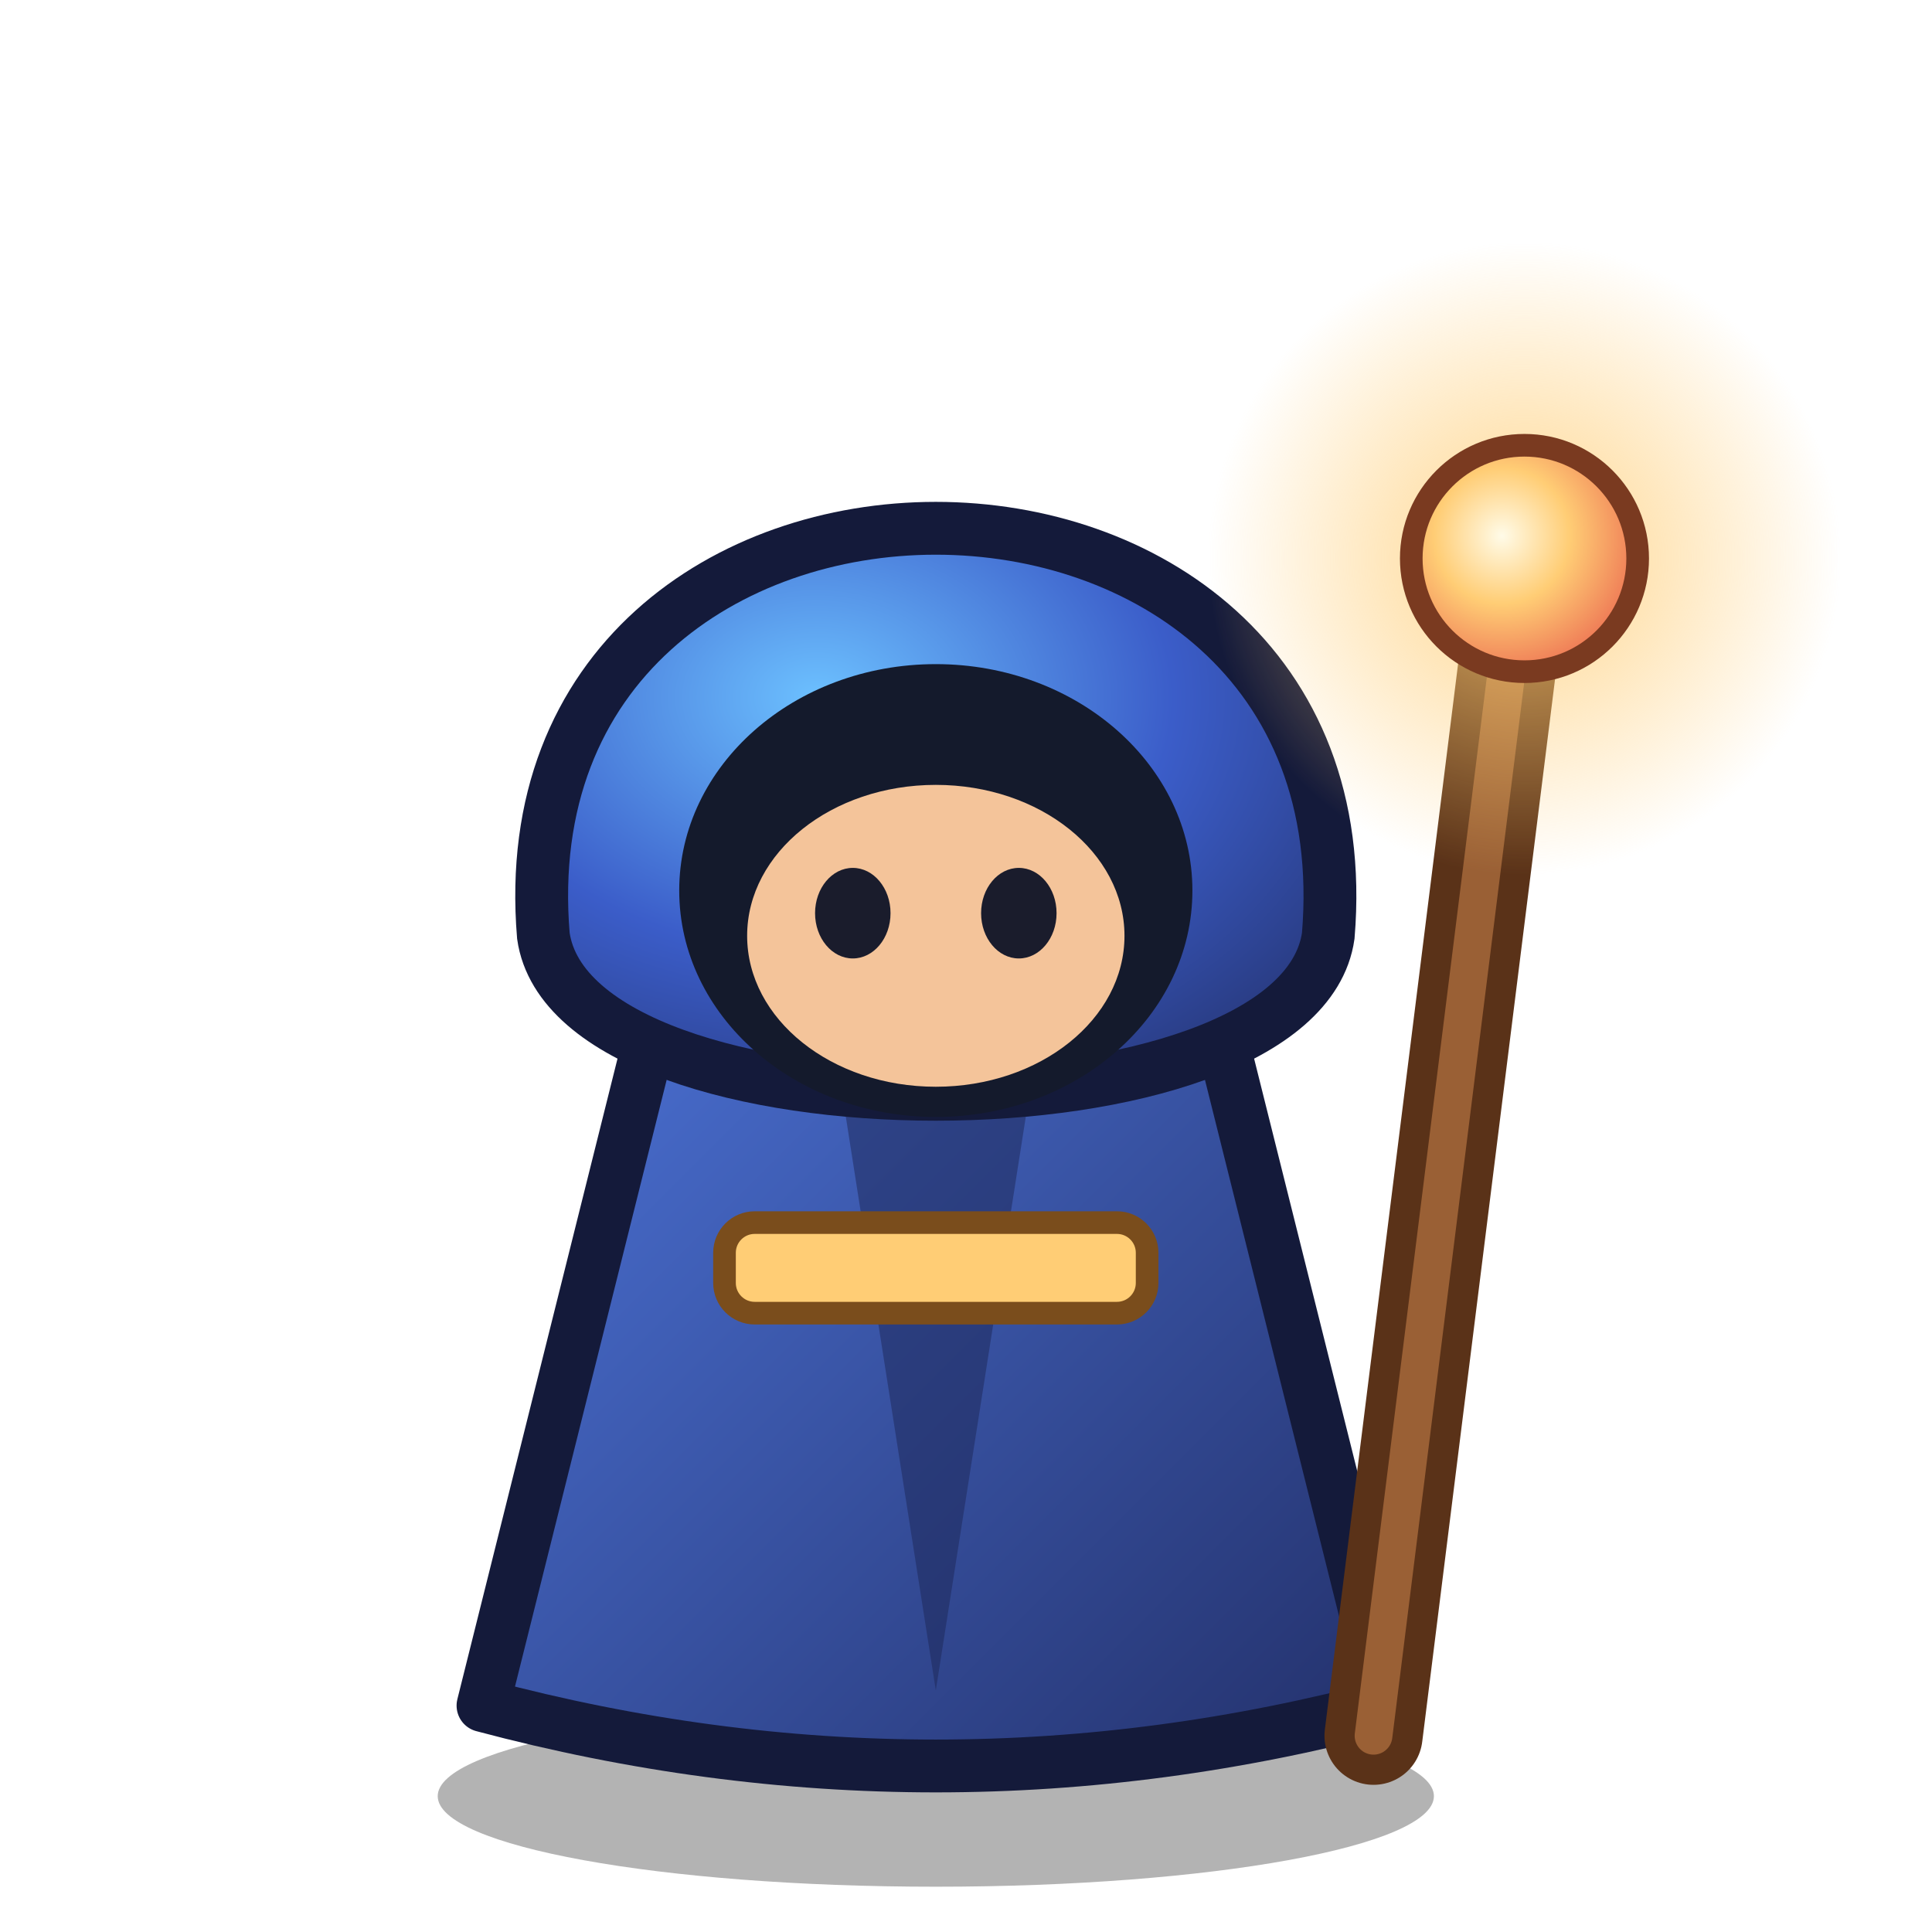
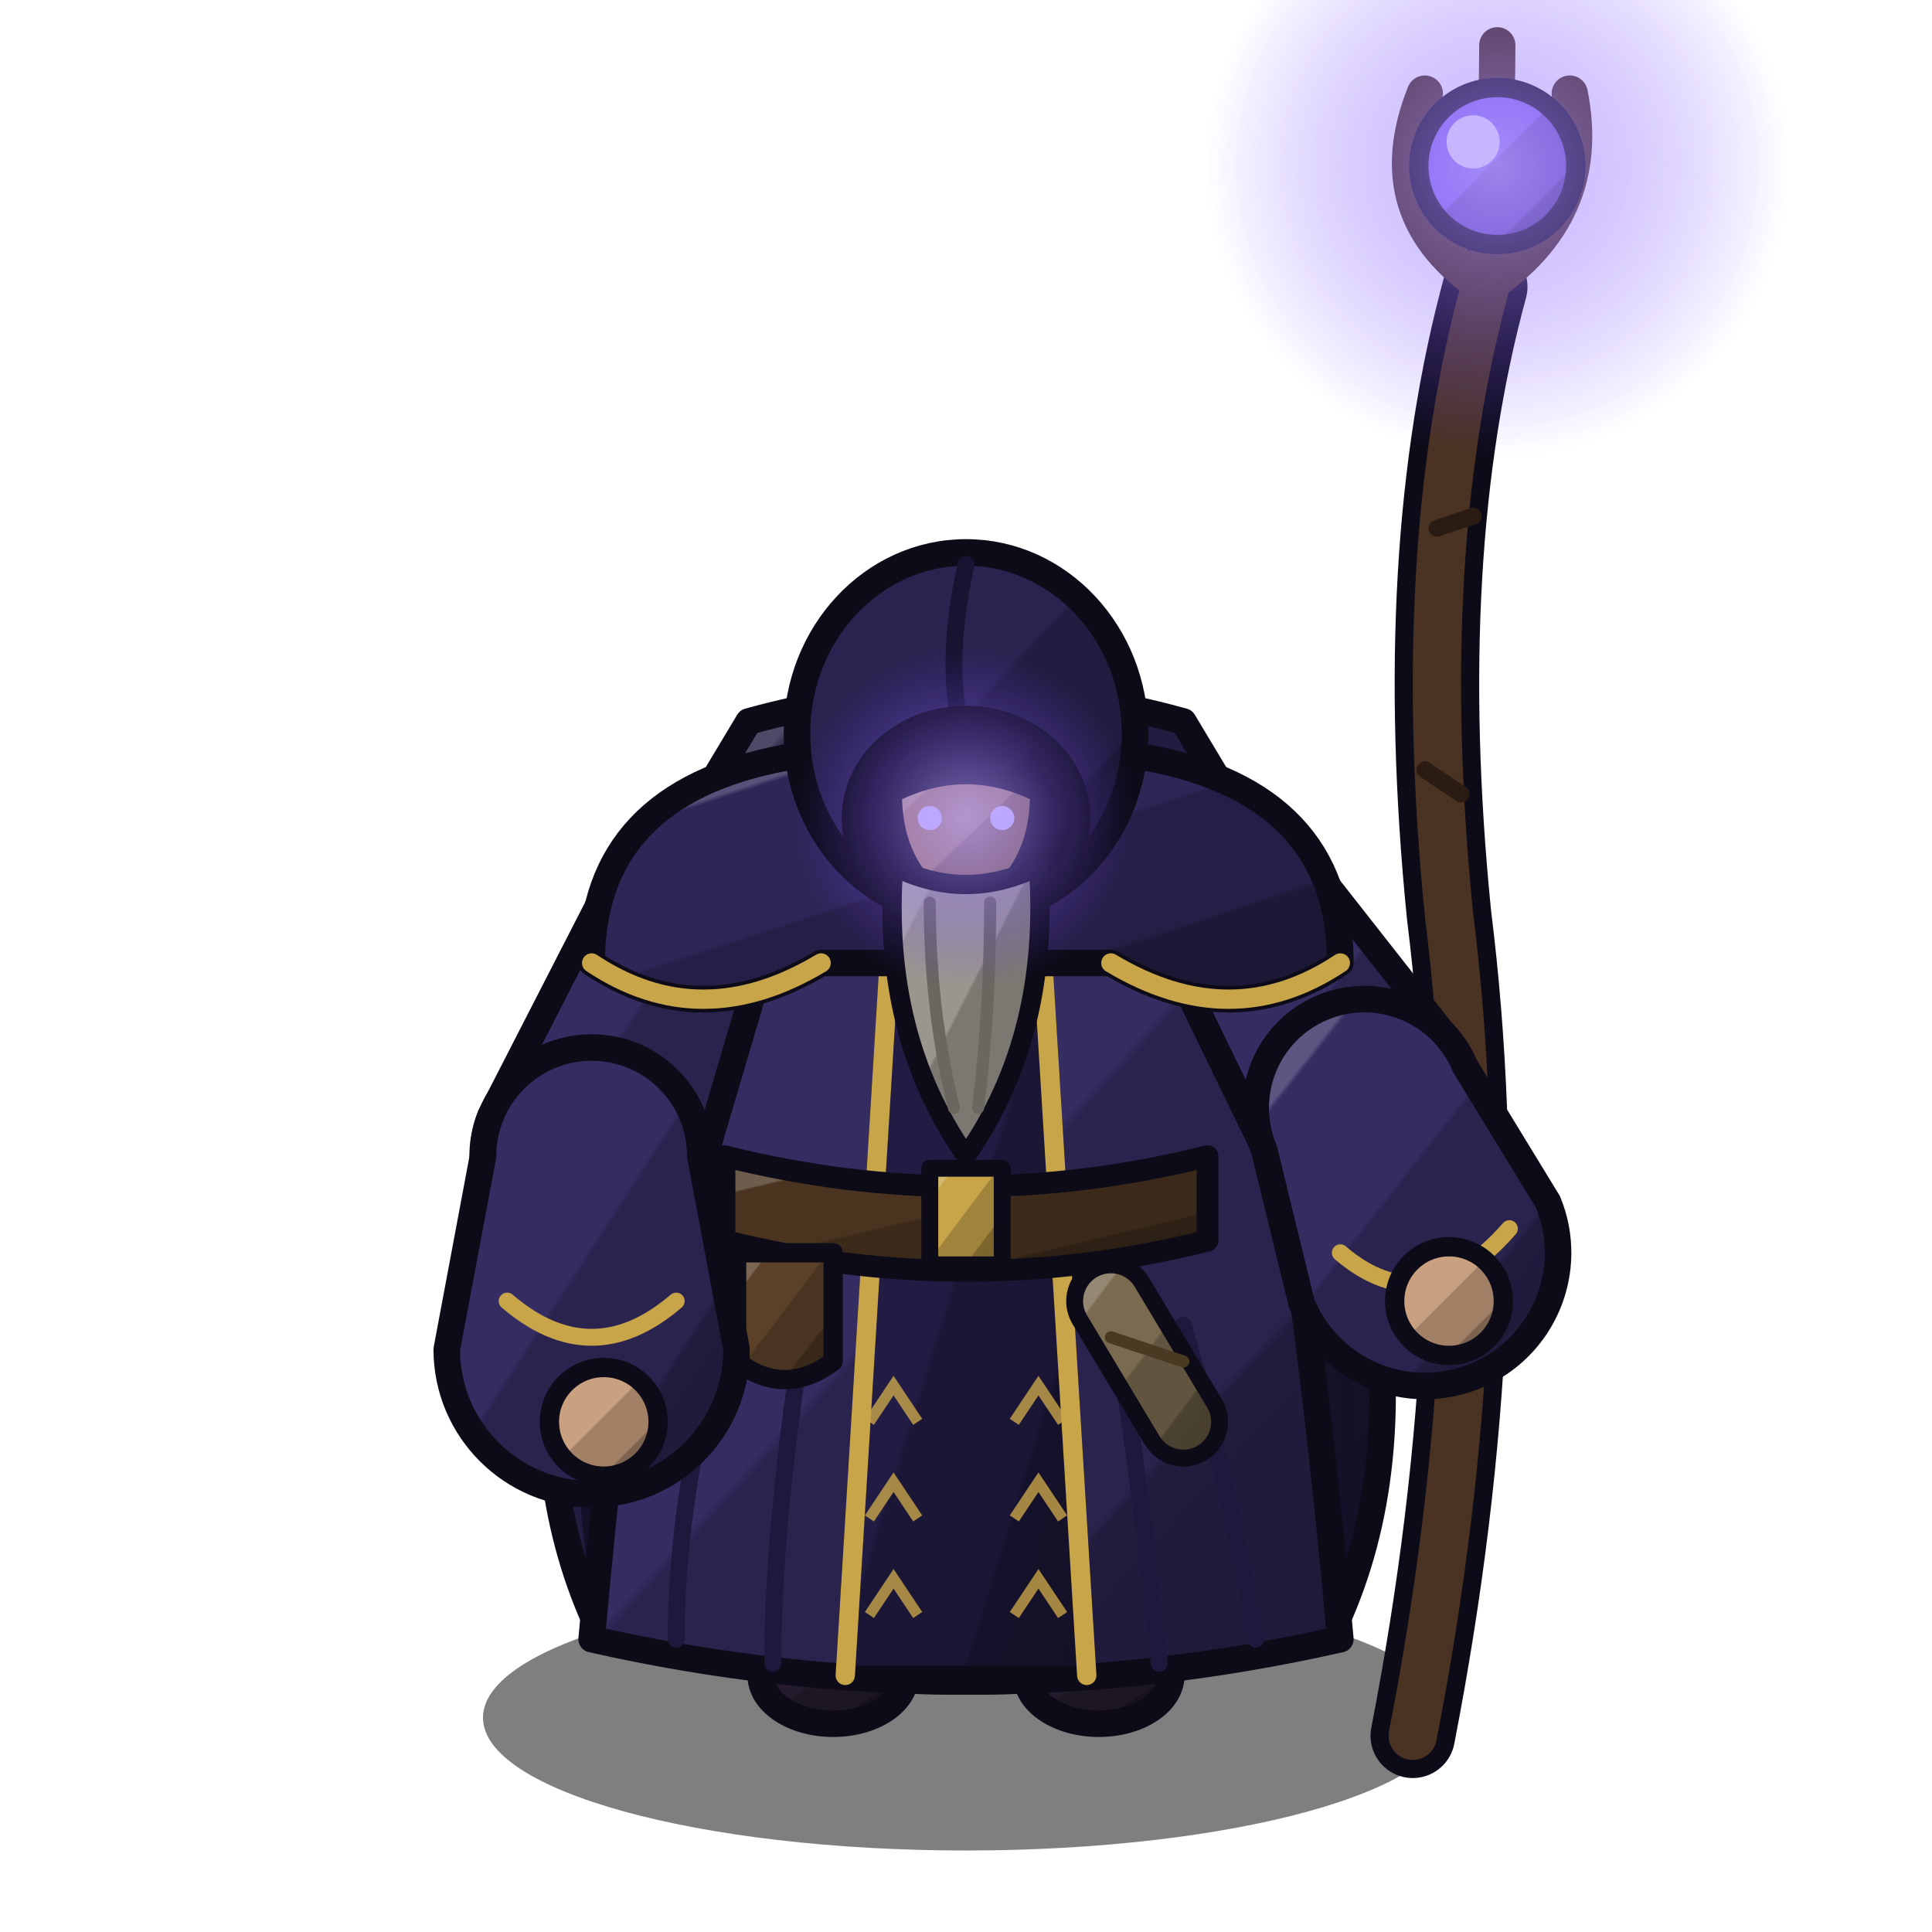
<svg xmlns="http://www.w3.org/2000/svg" viewBox="0 0 256 256">
  <defs>
-     <linearGradient id="robe" x1="0" y1="0" x2="1" y2="1">
-       <stop offset="0" stop-color="#4f78e0" />
-       <stop offset="1" stop-color="#23306a" />
+     <linearGradient id="cel" x1="0" y1="0" x2="1" y2="1">
+       <stop offset="0" stop-color="#000" stop-opacity="0" />
+       <stop offset=".47" stop-color="#000" stop-opacity="0" />
+       <stop offset=".48" stop-color="#000" stop-opacity=".2" />
+       <stop offset=".74" stop-color="#000" stop-opacity=".2" />
+       <stop offset=".75" stop-color="#000" stop-opacity=".38" />
+       <stop offset="1" stop-color="#000" stop-opacity=".42" />
    </linearGradient>
-     <radialGradient id="hood" cx="0.35" cy="0.3" r="0.9">
-       <stop offset="0" stop-color="#6cc0ff" />
-       <stop offset="0.5" stop-color="#3b5dc9" />
-       <stop offset="1" stop-color="#23306a" />
-     </radialGradient>
-     <radialGradient id="orb" cx="0.4" cy="0.4" r="0.6">
-       <stop offset="0" stop-color="#fffbe8" />
-       <stop offset="0.5" stop-color="#ffcd75" />
-       <stop offset="1" stop-color="#ef7d57" />
-     </radialGradient>
-     <radialGradient id="glow">
-       <stop offset="0" stop-color="#ffcd75" stop-opacity="0.85" />
-       <stop offset="1" stop-color="#ffcd75" stop-opacity="0" />
+     <linearGradient id="hl" x1="0" y1="0" x2="1" y2="1">
+       <stop offset="0" stop-color="#fff" stop-opacity=".2" />
+       <stop offset=".16" stop-color="#fff" stop-opacity=".2" />
+       <stop offset=".17" stop-color="#fff" stop-opacity="0" />
+     </linearGradient>
+     <radialGradient id="gP">
+       <stop offset="0" stop-color="#b49cff" stop-opacity=".75" />
+       <stop offset="1" stop-color="#6a3cff" stop-opacity="0" />
    </radialGradient>
  </defs>
-   <ellipse cx="124" cy="238" rx="66" ry="12" fill="#000" opacity="0.3" />
-   <g transform="translate(0 -6)">
-     <path d="M64 232 L92 120 L156 120 L184 232 Q124 248 64 232 Z" fill="url(#robe)" stroke="#141a3a" stroke-width="7" stroke-linejoin="round" />
-     <path d="M108 128 L124 230 L140 128 Z" fill="#1c2656" opacity="0.5" />
-     <rect x="96" y="168" width="56" height="12" rx="4" fill="#ffcd75" stroke="#7a4d1c" stroke-width="3" />
-     <path d="M72 130 C66 58 182 58 176 130 C172 158 76 158 72 130 Z" fill="url(#hood)" stroke="#141a3a" stroke-width="7" />
-     <ellipse cx="124" cy="124" rx="34" ry="30" fill="#141a2c" />
-     <ellipse cx="124" cy="130" rx="25" ry="20" fill="#f4c49a" />
-     <ellipse cx="113" cy="127" rx="5" ry="6" fill="#1a1c2c" />
-     <ellipse cx="135" cy="127" rx="5" ry="6" fill="#1a1c2c" />
-     <line x1="200" y1="92" x2="182" y2="236" stroke="#5a3218" stroke-width="13" stroke-linecap="round" />
-     <line x1="200" y1="92" x2="182" y2="236" stroke="#9a6035" stroke-width="5" stroke-linecap="round" />
-     <circle cx="202" cy="80" r="42" fill="url(#glow)" />
-     <circle cx="202" cy="80" r="15" fill="url(#orb)" stroke="#7a3a20" stroke-width="3" />
+   <g transform="translate(128 138) scale(1.6)">
+     <ellipse cx="0" cy="56" rx="40" ry="11" fill="#000" opacity=".5" />
+     <g transform="translate(0 -2.5)">
+       <path d="M-24,-14 L-18,-24 Q0,-29 18,-24 L24,-14 Q32,0 34,24 Q36,40 30,52 Q0,59 -30,52 Q-36,40 -34,24 Q-32,0 -24,-14Z" fill="#221c40" />
+       <path d="M-24,-14 L-18,-24 Q0,-29 18,-24 L24,-14 Q32,0 34,24 Q36,40 30,52 Q0,59 -30,52 Q-36,40 -34,24 Q-32,0 -24,-14Z" fill="url(#cel)" />
+       <path d="M-24,-14 L-18,-24 Q0,-29 18,-24 L24,-14 Q32,0 34,24 Q36,40 30,52 Q0,59 -30,52 Q-36,40 -34,24 Q-32,0 -24,-14Z" fill="url(#hl)" />
+       <path d="M-24,-14 L-18,-24 Q0,-29 18,-24 L24,-14 Q32,0 34,24 Q36,40 30,52 Q0,59 -30,52 Q-36,40 -34,24 Q-32,0 -24,-14Z" fill="none" stroke="#0d0b18" stroke-width="2.2" stroke-linejoin="round" />
+       <path d="M-30,18 Q-33,34 -30,50 M30,18 Q33,34 30,50" stroke="#141028" stroke-width="1.4" fill="none" stroke-linecap="round" stroke-linejoin="round" opacity="1" />
+       <path d="M-17,55a6,4 0 1 0 12,0a6,4 0 1 0 -12,0Z" fill="#241c2c" />
+       <path d="M-17,55a6,4 0 1 0 12,0a6,4 0 1 0 -12,0Z" fill="url(#cel)" />
+       <path d="M-17,55a6,4 0 1 0 12,0a6,4 0 1 0 -12,0Z" fill="url(#hl)" />
+       <path d="M-17,55a6,4 0 1 0 12,0a6,4 0 1 0 -12,0Z" fill="none" stroke="#0d0b18" stroke-width="2.2" stroke-linejoin="round" />
+       <path d="M5,55a6,4 0 1 0 12,0a6,4 0 1 0 -12,0Z" fill="#241c2c" />
+       <path d="M5,55a6,4 0 1 0 12,0a6,4 0 1 0 -12,0Z" fill="url(#cel)" />
+       <path d="M5,55a6,4 0 1 0 12,0a6,4 0 1 0 -12,0Z" fill="url(#hl)" />
+       <path d="M5,55a6,4 0 1 0 12,0a6,4 0 1 0 -12,0Z" fill="none" stroke="#0d0b18" stroke-width="2.2" stroke-linejoin="round" />
+       <path d="M-22,-12 L22,-12 Q28,18 31,52 Q0,59 -31,52 Q-28,18 -22,-12Z" fill="#352c62" />
+       <path d="M-22,-12 L22,-12 Q28,18 31,52 Q0,59 -31,52 Q-28,18 -22,-12Z" fill="url(#cel)" />
+       <path d="M-22,-12 L22,-12 Q28,18 31,52 Q0,59 -31,52 Q-28,18 -22,-12Z" fill="url(#hl)" />
+       <path d="M-22,-12 L22,-12 Q28,18 31,52 Q0,59 -31,52 Q-28,18 -22,-12Z" fill="none" stroke="#0d0b18" stroke-width="2.2" stroke-linejoin="round" />
+       <path d="M-6,-10 L6,-10 L10,55 L-10,55Z" fill="#221c44" />
+       <path d="M-6,-10 L6,-10 L10,55 L-10,55Z" fill="url(#cel)" />
+       <path d="M-6,-10 L6,-10 L10,55 L-10,55Z" fill="url(#hl)" />
+       <path d="M-6,-10 L6,-10 L10,55 L-10,55Z" fill="none" stroke="#0d0b18" stroke-width="1.6" stroke-linejoin="round" />
+       <path d="M-6,-10 L-10,55 M6,-10 L10,55" stroke="#c9a54a" stroke-width="1.6" fill="none" stroke-linecap="round" stroke-linejoin="round" opacity="1" />
+       <path d="M-20,26 Q-24,40 -24,52 M-14,30 Q-16,44 -16,54 M18,26 Q22,40 24,52 M13,30 Q15,44 16,54" stroke="#1e183c" stroke-width="1.4" fill="none" stroke-linecap="round" stroke-linejoin="round" opacity="1" />
+       <path d="M-8,34 l2,-3 l2,3 M4,34 l2,-3 l2,3" stroke="#c9a54a" stroke-width=".9" fill="none" opacity=".8" />
+       <path d="M-8,42 l2,-3 l2,3 M4,42 l2,-3 l2,3" stroke="#c9a54a" stroke-width=".9" fill="none" opacity=".8" />
+       <path d="M-8,50 l2,-3 l2,3 M4,50 l2,-3 l2,3" stroke="#c9a54a" stroke-width=".9" fill="none" opacity=".8" />
+       <path d="M-20,12 Q0,17 20,12 L20,19 Q0,24 -20,19Z" fill="#4a3420" />
+       <path d="M-20,12 Q0,17 20,12 L20,19 Q0,24 -20,19Z" fill="url(#cel)" />
+       <path d="M-20,12 Q0,17 20,12 L20,19 Q0,24 -20,19Z" fill="url(#hl)" />
+       <path d="M-20,12 Q0,17 20,12 L20,19 Q0,24 -20,19Z" fill="none" stroke="#0d0b18" stroke-width="1.8" stroke-linejoin="round" />
+       <path d="M-3,13 h6 v8 h-6Z" fill="#c9a54a" />
+       <path d="M-3,13 h6 v8 h-6Z" fill="url(#cel)" />
+       <path d="M-3,13 h6 v8 h-6Z" fill="url(#hl)" />
+       <path d="M-3,13 h6 v8 h-6Z" fill="none" stroke="#0d0b18" stroke-width="1.4" stroke-linejoin="round" />
+       <path d="M-19,20 h8 v9 q-4,3 -8,0Z" fill="#5a4128" />
+       <path d="M-19,20 h8 v9 q-4,3 -8,0Z" fill="url(#cel)" />
+       <path d="M-19,20 h8 v9 q-4,3 -8,0Z" fill="url(#hl)" />
+       <path d="M-19,20 h8 v9 q-4,3 -8,0Z" fill="none" stroke="#0d0b18" stroke-width="1.6" stroke-linejoin="round" />
+       <path d="M9.4,25.5L15.4,35.5A3,3 0 0 0 20.6,32.5L14.6,22.5A3,3 0 0 0 9.4,25.5Z" fill="#7a6a50" />
+       <path d="M9.4,25.5L15.4,35.5A3,3 0 0 0 20.6,32.5L14.6,22.5A3,3 0 0 0 9.4,25.5Z" fill="url(#cel)" />
+       <path d="M9.4,25.5L15.4,35.5A3,3 0 0 0 20.6,32.5L14.6,22.5A3,3 0 0 0 9.4,25.5Z" fill="url(#hl)" />
+       <path d="M9.4,25.5L15.4,35.5A3,3 0 0 0 20.6,32.5L14.6,22.5A3,3 0 0 0 9.4,25.5Z" fill="none" stroke="#0d0b18" stroke-width="1.4" stroke-linejoin="round" />
+       <path d="M12,27 l6,2" stroke="#4a3a24" stroke-width="1" fill="none" stroke-linecap="round" stroke-linejoin="round" opacity="1" />
+       <path d="M37,60 Q44,24 40,-8 Q37,-38 43,-60" stroke="#0d0b18" stroke-width="7" fill="none" stroke-linecap="round" />
+       <path d="M37,60 Q44,24 40,-8 Q37,-38 43,-60" stroke="#4a3322" stroke-width="4" fill="none" stroke-linecap="round" />
+       <path d="M40,20 l3,-2 M41,-18 l-3,-2 M39,-40 l3,-1" stroke="#2a1c12" stroke-width="1.4" fill="none" stroke-linecap="round" stroke-linejoin="round" opacity="1" />
+       <path d="M43,-60 Q34,-66 38,-76 M43,-60 Q52,-66 50,-76 M43,-60 Q44,-72 44,-80" stroke="#4a3322" stroke-width="3" fill="none" stroke-linecap="round" stroke-linejoin="round" opacity="1" />
+       <path d="M37.5,-70a6.5,6.5 0 1 0 13,0a6.5,6.5 0 1 0 -13,0Z" fill="#8a6cf0" />
+       <path d="M37.5,-70a6.5,6.5 0 1 0 13,0a6.5,6.5 0 1 0 -13,0Z" fill="url(#cel)" />
+       <path d="M37.5,-70a6.5,6.5 0 1 0 13,0a6.5,6.5 0 1 0 -13,0Z" fill="url(#hl)" />
+       <path d="M37.5,-70a6.5,6.5 0 1 0 13,0a6.5,6.5 0 1 0 -13,0Z" fill="none" stroke="#0d0b18" stroke-width="1.6" stroke-linejoin="round" />
+       <circle cx="42" cy="-72" r="2.2" fill="#f0ebff" />
+       <path d="M-29.5,-10.6L-39.4,8.7A9,9 0 0 0 -22.6,15.3L-16.5,-5.4A7,7 0 0 0 -29.5,-10.6Z" fill="#352c62" />
+       <path d="M-29.5,-10.6L-39.4,8.7A9,9 0 0 0 -22.6,15.3L-16.5,-5.4A7,7 0 0 0 -29.5,-10.6Z" fill="url(#cel)" />
+       <path d="M-29.5,-10.6L-39.4,8.7A9,9 0 0 0 -22.6,15.3L-16.5,-5.4A7,7 0 0 0 -29.5,-10.6Z" fill="url(#hl)" />
+       <path d="M-29.5,-10.6L-39.4,8.7A9,9 0 0 0 -22.6,15.3L-16.5,-5.4A7,7 0 0 0 -29.5,-10.6Z" fill="none" stroke="#0d0b18" stroke-width="2.2" stroke-linejoin="round" />
+       <path d="M-40,12L-43,28A12,12 0 0 0 -19,28L-22,12A9,9 0 0 0 -40,12Z" fill="#352c62" />
+       <path d="M-40,12L-43,28A12,12 0 0 0 -19,28L-22,12A9,9 0 0 0 -40,12Z" fill="url(#cel)" />
+       <path d="M-40,12L-43,28A12,12 0 0 0 -19,28L-22,12A9,9 0 0 0 -40,12Z" fill="url(#hl)" />
+       <path d="M-40,12L-43,28A12,12 0 0 0 -19,28L-22,12A9,9 0 0 0 -40,12Z" fill="none" stroke="#0d0b18" stroke-width="2.2" stroke-linejoin="round" />
+       <path d="M-38,24 Q-31,30 -24,24" stroke="#c9a54a" stroke-width="1.4" fill="none" stroke-linecap="round" stroke-linejoin="round" opacity="1" />
+       <path d="M-34.5,34a4.5,4.5 0 1 0 9,0a4.5,4.5 0 1 0 -9,0Z" fill="#c9a080" />
+       <path d="M-34.5,34a4.5,4.5 0 1 0 9,0a4.5,4.5 0 1 0 -9,0Z" fill="url(#cel)" />
+       <path d="M-34.5,34a4.5,4.5 0 1 0 9,0a4.5,4.5 0 1 0 -9,0Z" fill="url(#hl)" />
+       <path d="M-34.5,34a4.5,4.5 0 1 0 9,0a4.5,4.5 0 1 0 -9,0Z" fill="none" stroke="#0d0b18" stroke-width="1.6" stroke-linejoin="round" />
+       <path d="M17.1,-4.3L25.4,12.8A9,9 0 0 0 40.6,3.2L28.9,-11.7A7,7 0 0 0 17.1,-4.3Z" fill="#352c62" />
+       <path d="M17.1,-4.3L25.4,12.8A9,9 0 0 0 40.6,3.2L28.9,-11.7A7,7 0 0 0 17.1,-4.3Z" fill="url(#cel)" />
+       <path d="M17.1,-4.3L25.4,12.8A9,9 0 0 0 40.6,3.2L28.9,-11.7A7,7 0 0 0 17.1,-4.3Z" fill="url(#hl)" />
+       <path d="M17.1,-4.3L25.4,12.8A9,9 0 0 0 40.6,3.2L28.9,-11.7A7,7 0 0 0 17.1,-4.3Z" fill="none" stroke="#0d0b18" stroke-width="2.2" stroke-linejoin="round" />
+       <path d="M24.7,11.5L27.8,24.2A11,11 0 0 0 48.2,15.8L41.3,4.5A9,9 0 0 0 24.7,11.5Z" fill="#352c62" />
+       <path d="M24.7,11.5L27.8,24.2A11,11 0 0 0 48.2,15.8L41.3,4.5A9,9 0 0 0 24.7,11.5Z" fill="url(#cel)" />
+       <path d="M24.7,11.5L27.8,24.2A11,11 0 0 0 48.2,15.8L41.3,4.5A9,9 0 0 0 24.7,11.5Z" fill="url(#hl)" />
+       <path d="M24.7,11.5L27.8,24.2A11,11 0 0 0 48.2,15.8L41.3,4.5A9,9 0 0 0 24.7,11.5Z" fill="none" stroke="#0d0b18" stroke-width="2.2" stroke-linejoin="round" />
+       <path d="M31,20 Q38,26 45,18" stroke="#c9a54a" stroke-width="1.4" fill="none" stroke-linecap="round" stroke-linejoin="round" opacity="1" />
+       <path d="M35.5,24a4.5,4.5 0 1 0 9,0a4.5,4.5 0 1 0 -9,0Z" fill="#c9a080" />
+       <path d="M35.5,24a4.5,4.5 0 1 0 9,0a4.5,4.5 0 1 0 -9,0Z" fill="url(#cel)" />
+       <path d="M35.5,24a4.5,4.5 0 1 0 9,0a4.5,4.5 0 1 0 -9,0Z" fill="url(#hl)" />
+       <path d="M35.5,24a4.5,4.5 0 1 0 9,0a4.5,4.5 0 1 0 -9,0Z" fill="none" stroke="#0d0b18" stroke-width="1.6" stroke-linejoin="round" />
+       <path d="M-31,-4 Q-31,-18 -15,-21 L15,-21 Q31,-18 31,-4 Q22,2 12,-4 L-12,-4 Q-22,2 -31,-4Z" fill="#2f2658" />
+       <path d="M-31,-4 Q-31,-18 -15,-21 L15,-21 Q31,-18 31,-4 Q22,2 12,-4 L-12,-4 Q-22,2 -31,-4Z" fill="url(#cel)" />
+       <path d="M-31,-4 Q-31,-18 -15,-21 L15,-21 Q31,-18 31,-4 Q22,2 12,-4 L-12,-4 Q-22,2 -31,-4Z" fill="url(#hl)" />
+       <path d="M-31,-4 Q-31,-18 -15,-21 L15,-21 Q31,-18 31,-4 Q22,2 12,-4 L-12,-4 Q-22,2 -31,-4Z" fill="none" stroke="#0d0b18" stroke-width="2.2" stroke-linejoin="round" />
+       <path d="M-31,-4 Q-22,2 -12,-4 M12,-4 Q22,2 31,-4" stroke="#c9a54a" stroke-width="1.6" fill="none" stroke-linecap="round" stroke-linejoin="round" opacity="1" />
+       <path d="M-3,-5a3,3 0 1 0 6,0a3,3 0 1 0 -6,0Z" fill="#8a6cf0" />
+       <path d="M-3,-5a3,3 0 1 0 6,0a3,3 0 1 0 -6,0Z" fill="url(#cel)" />
+       <path d="M-3,-5a3,3 0 1 0 6,0a3,3 0 1 0 -6,0Z" fill="url(#hl)" />
+       <path d="M-3,-5a3,3 0 1 0 6,0a3,3 0 1 0 -6,0Z" fill="none" stroke="#0d0b18" stroke-width="1.2" stroke-linejoin="round" />
+       <path d="M-14,-23a14,15 0 1 0 28,0a14,15 0 1 0 -28,0Z" fill="#2a2350" />
+       <path d="M-14,-23a14,15 0 1 0 28,0a14,15 0 1 0 -28,0Z" fill="url(#cel)" />
+       <path d="M-14,-23a14,15 0 1 0 28,0a14,15 0 1 0 -28,0Z" fill="url(#hl)" />
+       <path d="M-14,-23a14,15 0 1 0 28,0a14,15 0 1 0 -28,0Z" fill="none" stroke="#0d0b18" stroke-width="2.2" stroke-linejoin="round" />
+       <path d="M0,-37 Q-2,-28 0,-22" stroke="#171330" stroke-width="1.4" fill="none" stroke-linecap="round" stroke-linejoin="round" opacity="1" />
+       <path d="M-9.5,-16a9.5,8.5 0 1 0 19,0a9.5,8.5 0 1 0 -19,0Z" fill="#0e0a1c" />
+       <path d="M-9.5,-16a9.5,8.5 0 1 0 19,0a9.5,8.5 0 1 0 -19,0Z" fill="url(#cel)" />
+       <path d="M-9.5,-16a9.5,8.5 0 1 0 19,0a9.5,8.5 0 1 0 -19,0Z" fill="url(#hl)" />
+       <path d="M-9.5,-16a9.5,8.5 0 1 0 19,0a9.5,8.5 0 1 0 -19,0Z" fill="none" stroke="#0d0b18" stroke-width="1.6" stroke-linejoin="round" />
+       <path d="M-6,-18 Q0,-21 6,-18 Q6,-11 0,-8 Q-6,-11 -6,-18Z" fill="#b08a6a" />
+       <path d="M-6,-18 Q0,-21 6,-18 Q6,-11 0,-8 Q-6,-11 -6,-18Z" fill="url(#cel)" />
+       <path d="M-6,-18 Q0,-21 6,-18 Q6,-11 0,-8 Q-6,-11 -6,-18Z" fill="url(#hl)" />
+       <path d="M-6,-18 Q0,-21 6,-18 Q6,-11 0,-8 Q-6,-11 -6,-18Z" fill="none" stroke="#0d0b18" stroke-width="1.4" stroke-linejoin="round" />
+       <circle cx="-3" cy="-16" r="1" fill="#d8ccff" />
+       <circle cx="3" cy="-16" r="1" fill="#d8ccff" />
+       <path d="M-6,-12 Q-7,2 0,12 Q7,2 6,-12 Q0,-9 -6,-12Z" fill="#9a968e" />
+       <path d="M-6,-12 Q-7,2 0,12 Q7,2 6,-12 Q0,-9 -6,-12Z" fill="url(#cel)" />
+       <path d="M-6,-12 Q-7,2 0,12 Q7,2 6,-12 Q0,-9 -6,-12Z" fill="url(#hl)" />
+       <path d="M-6,-12 Q-7,2 0,12 Q7,2 6,-12 Q0,-9 -6,-12Z" fill="none" stroke="#0d0b18" stroke-width="1.6" stroke-linejoin="round" />
+       <path d="M-3,-9 Q-3,0 -1,8 M2,-9 Q2,0 1,8" stroke="#6a6660" stroke-width="1" fill="none" stroke-linecap="round" stroke-linejoin="round" opacity="1" />
+       <g opacity="0.9">
+         <circle cx="44" cy="-70" r="24" fill="url(#gP)" />
+         <circle cx="0" cy="-16" r="14" fill="url(#gP)" />
+       </g>
+     </g>
  </g>
</svg>
